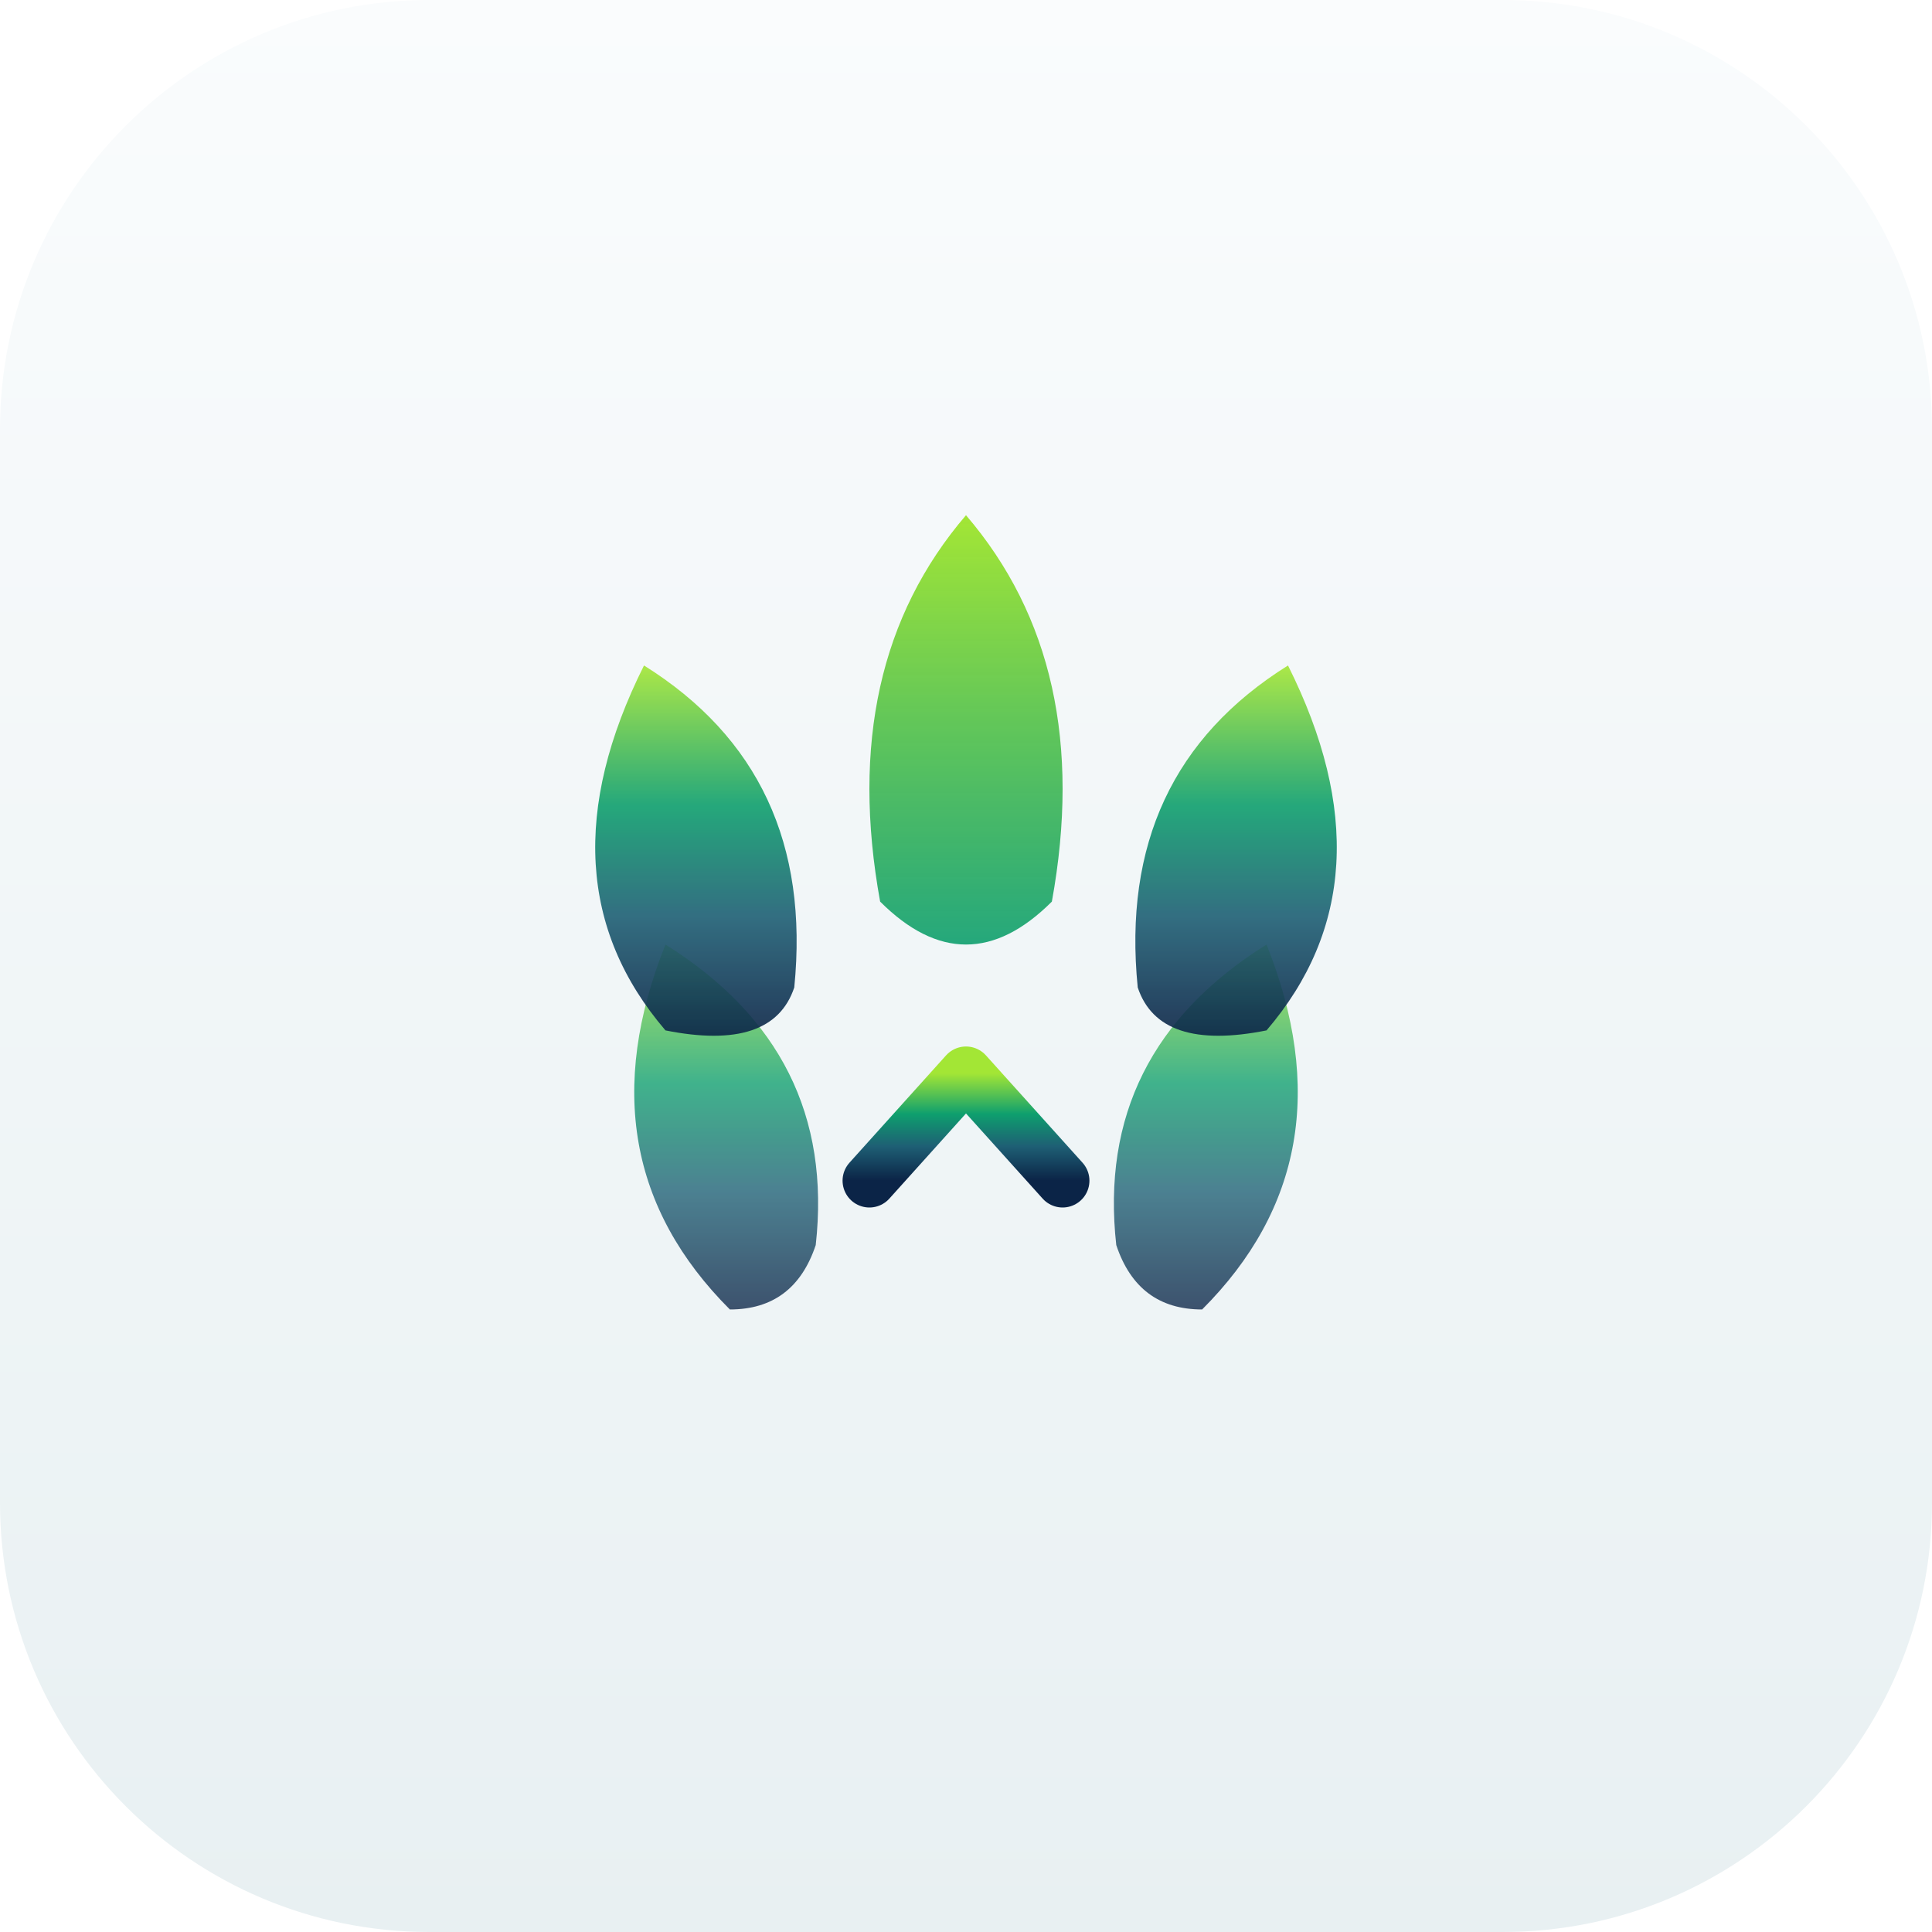
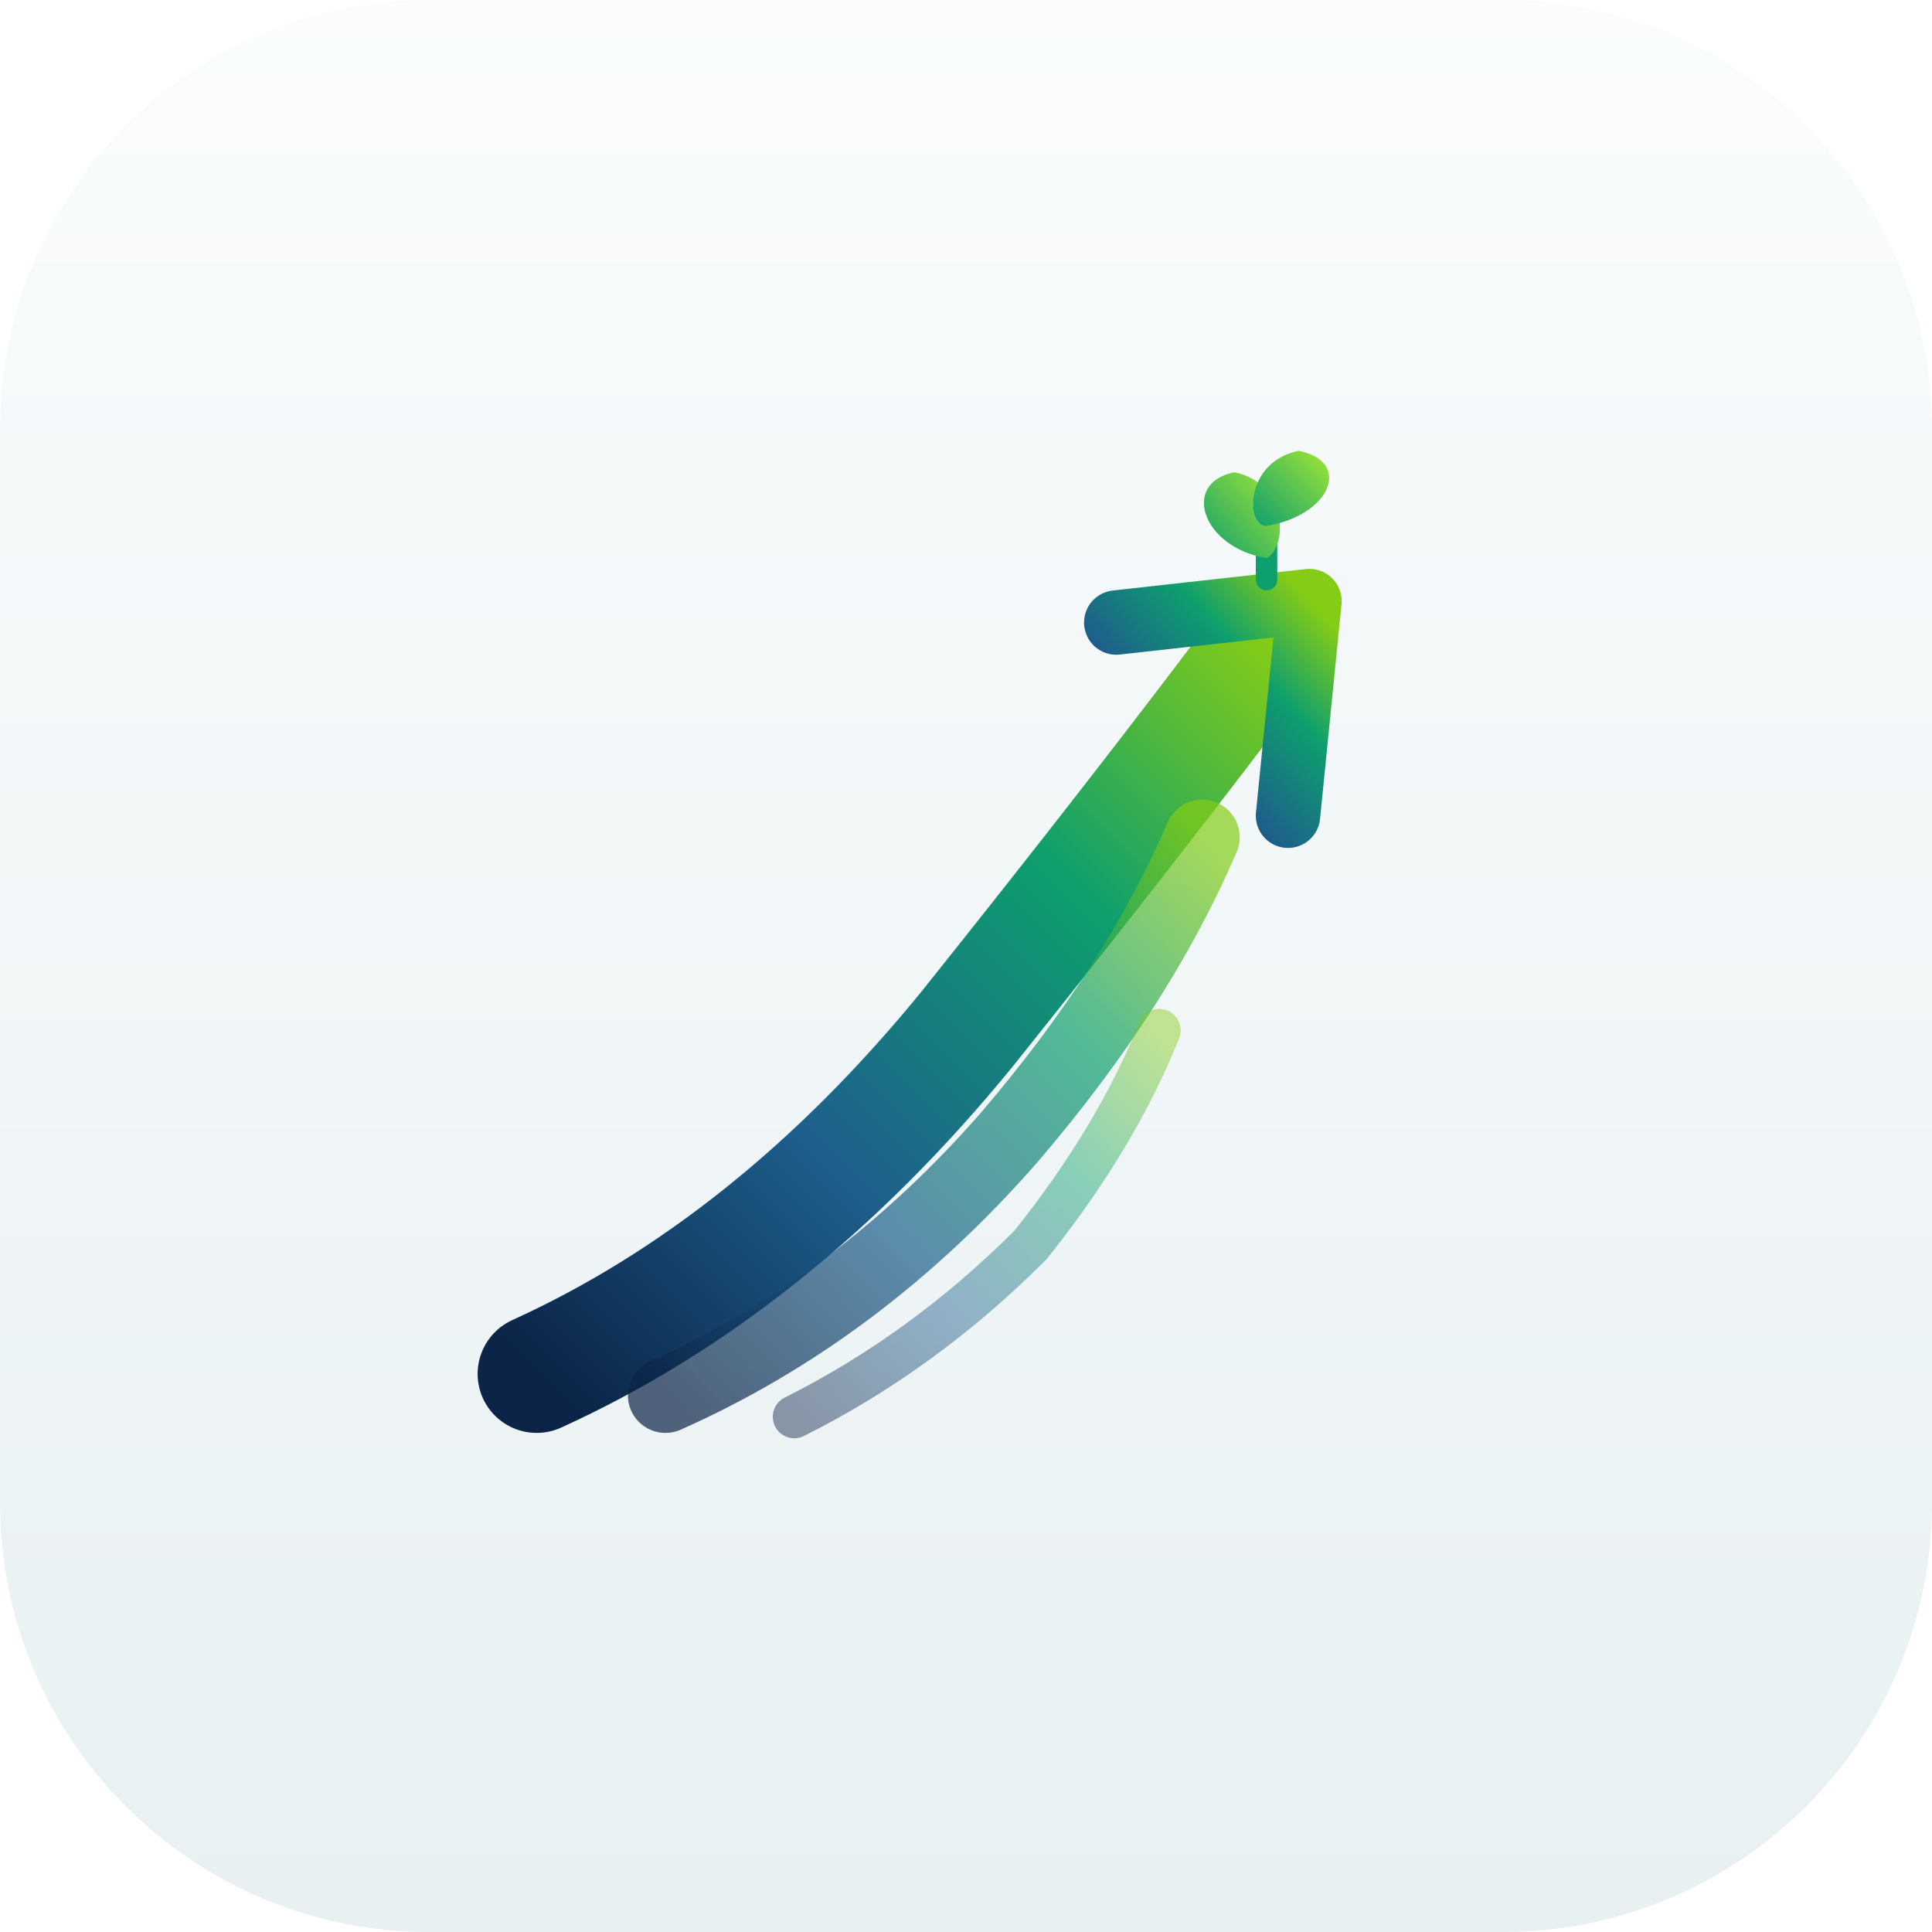
<svg xmlns="http://www.w3.org/2000/svg" viewBox="0 0 180 180">
  <defs>
    <linearGradient id="bg" x1="50%" y1="0%" x2="50%" y2="100%">
      <stop offset="0%" stop-color="#FAFCFD" />
      <stop offset="100%" stop-color="#E8F0F2" />
    </linearGradient>
-     <linearGradient id="g" x1="50%" y1="100%" x2="50%" y2="0%">
+     <linearGradient id="g" x1="0%" y1="100%" x2="100%" y2="0%">
      <stop offset="0%" stop-color="#0B2447" />
-       <stop offset="32%" stop-color="#1E5F74" />
-       <stop offset="62%" stop-color="#0E9F6E" />
-       <stop offset="100%" stop-color="#A3E635" />
+       <stop offset="35%" stop-color="#1E5F8C" />
+       <stop offset="70%" stop-color="#0E9F6E" />
+       <stop offset="100%" stop-color="#84CC16" />
    </linearGradient>
-     <linearGradient id="a" x1="50%" y1="100%" x2="50%" y2="0%">
-       <stop offset="0%" stop-color="#0E9F6E" stop-opacity="0.9" />
+     <linearGradient id="l" x1="0%" y1="100%" x2="100%" y2="0%">
+       <stop offset="0%" stop-color="#0E9F6E" />
      <stop offset="100%" stop-color="#A3E635" />
    </linearGradient>
  </defs>
  <rect width="180" height="180" rx="40" fill="url(#bg)" />
  <g transform="translate(40 40) scale(1)">
-     <path d="M 28 82 Q 14 68 22 48 Q 38 58 36 76 Q 34 82 28 82 Z" fill="url(#g)" opacity="0.78" />
-     <path d="M 72 82 Q 86 68 78 48 Q 62 58 64 76 Q 66 82 72 82 Z" fill="url(#g)" opacity="0.78" />
-     <path d="M 22 56 Q 10 42 20 22 Q 36 32 34 52 Q 32 58 22 56 Z" fill="url(#g)" opacity="0.9" />
-     <path d="M 78 56 Q 90 42 80 22 Q 64 32 66 52 Q 68 58 78 56 Z" fill="url(#g)" opacity="0.9" />
-     <path d="M 50 8 Q 38 22 42 44 Q 50 52 58 44 Q 62 22 50 8 Z" fill="url(#a)" />
-     <path d="M 50 94 L 50 60" stroke="url(#g)" stroke-width="6" stroke-linecap="round" fill="none" />
-     <path d="M 41 70 L 50 60 L 59 70" stroke="url(#g)" stroke-width="5" stroke-linecap="round" stroke-linejoin="round" fill="none" />
+     <path d="M 10 88 Q 32 78 50 56 Q 66 36 78 20" stroke="url(#g)" stroke-width="11" fill="none" stroke-linecap="round" />
+     <path d="M 22 90 Q 40 82 54 66 Q 66 52 72 38" stroke="url(#g)" stroke-width="7" fill="none" stroke-linecap="round" opacity="0.7" />
+     <path d="M 34 92 Q 46 86 56 76 Q 64 66 68 56" stroke="url(#g)" stroke-width="4" fill="none" stroke-linecap="round" opacity="0.45" />
+     <path d="M 64 18 L 82 16 L 80 36" stroke="url(#g)" stroke-width="6" fill="none" stroke-linecap="round" stroke-linejoin="round" />
+     <path d="M 78 14 L 78 6" stroke="#0E9F6E" stroke-width="2" fill="none" stroke-linecap="round" />
+     <path d="M 78 12 C 72 11 70 5 75 4 C 80 5 80 11 78 12 Z" fill="url(#l)" />
+     <path d="M 78 9 C 84 8 86 3 81 2 C 76 3 76 9 78 9 Z" fill="url(#l)" />
  </g>
</svg>
